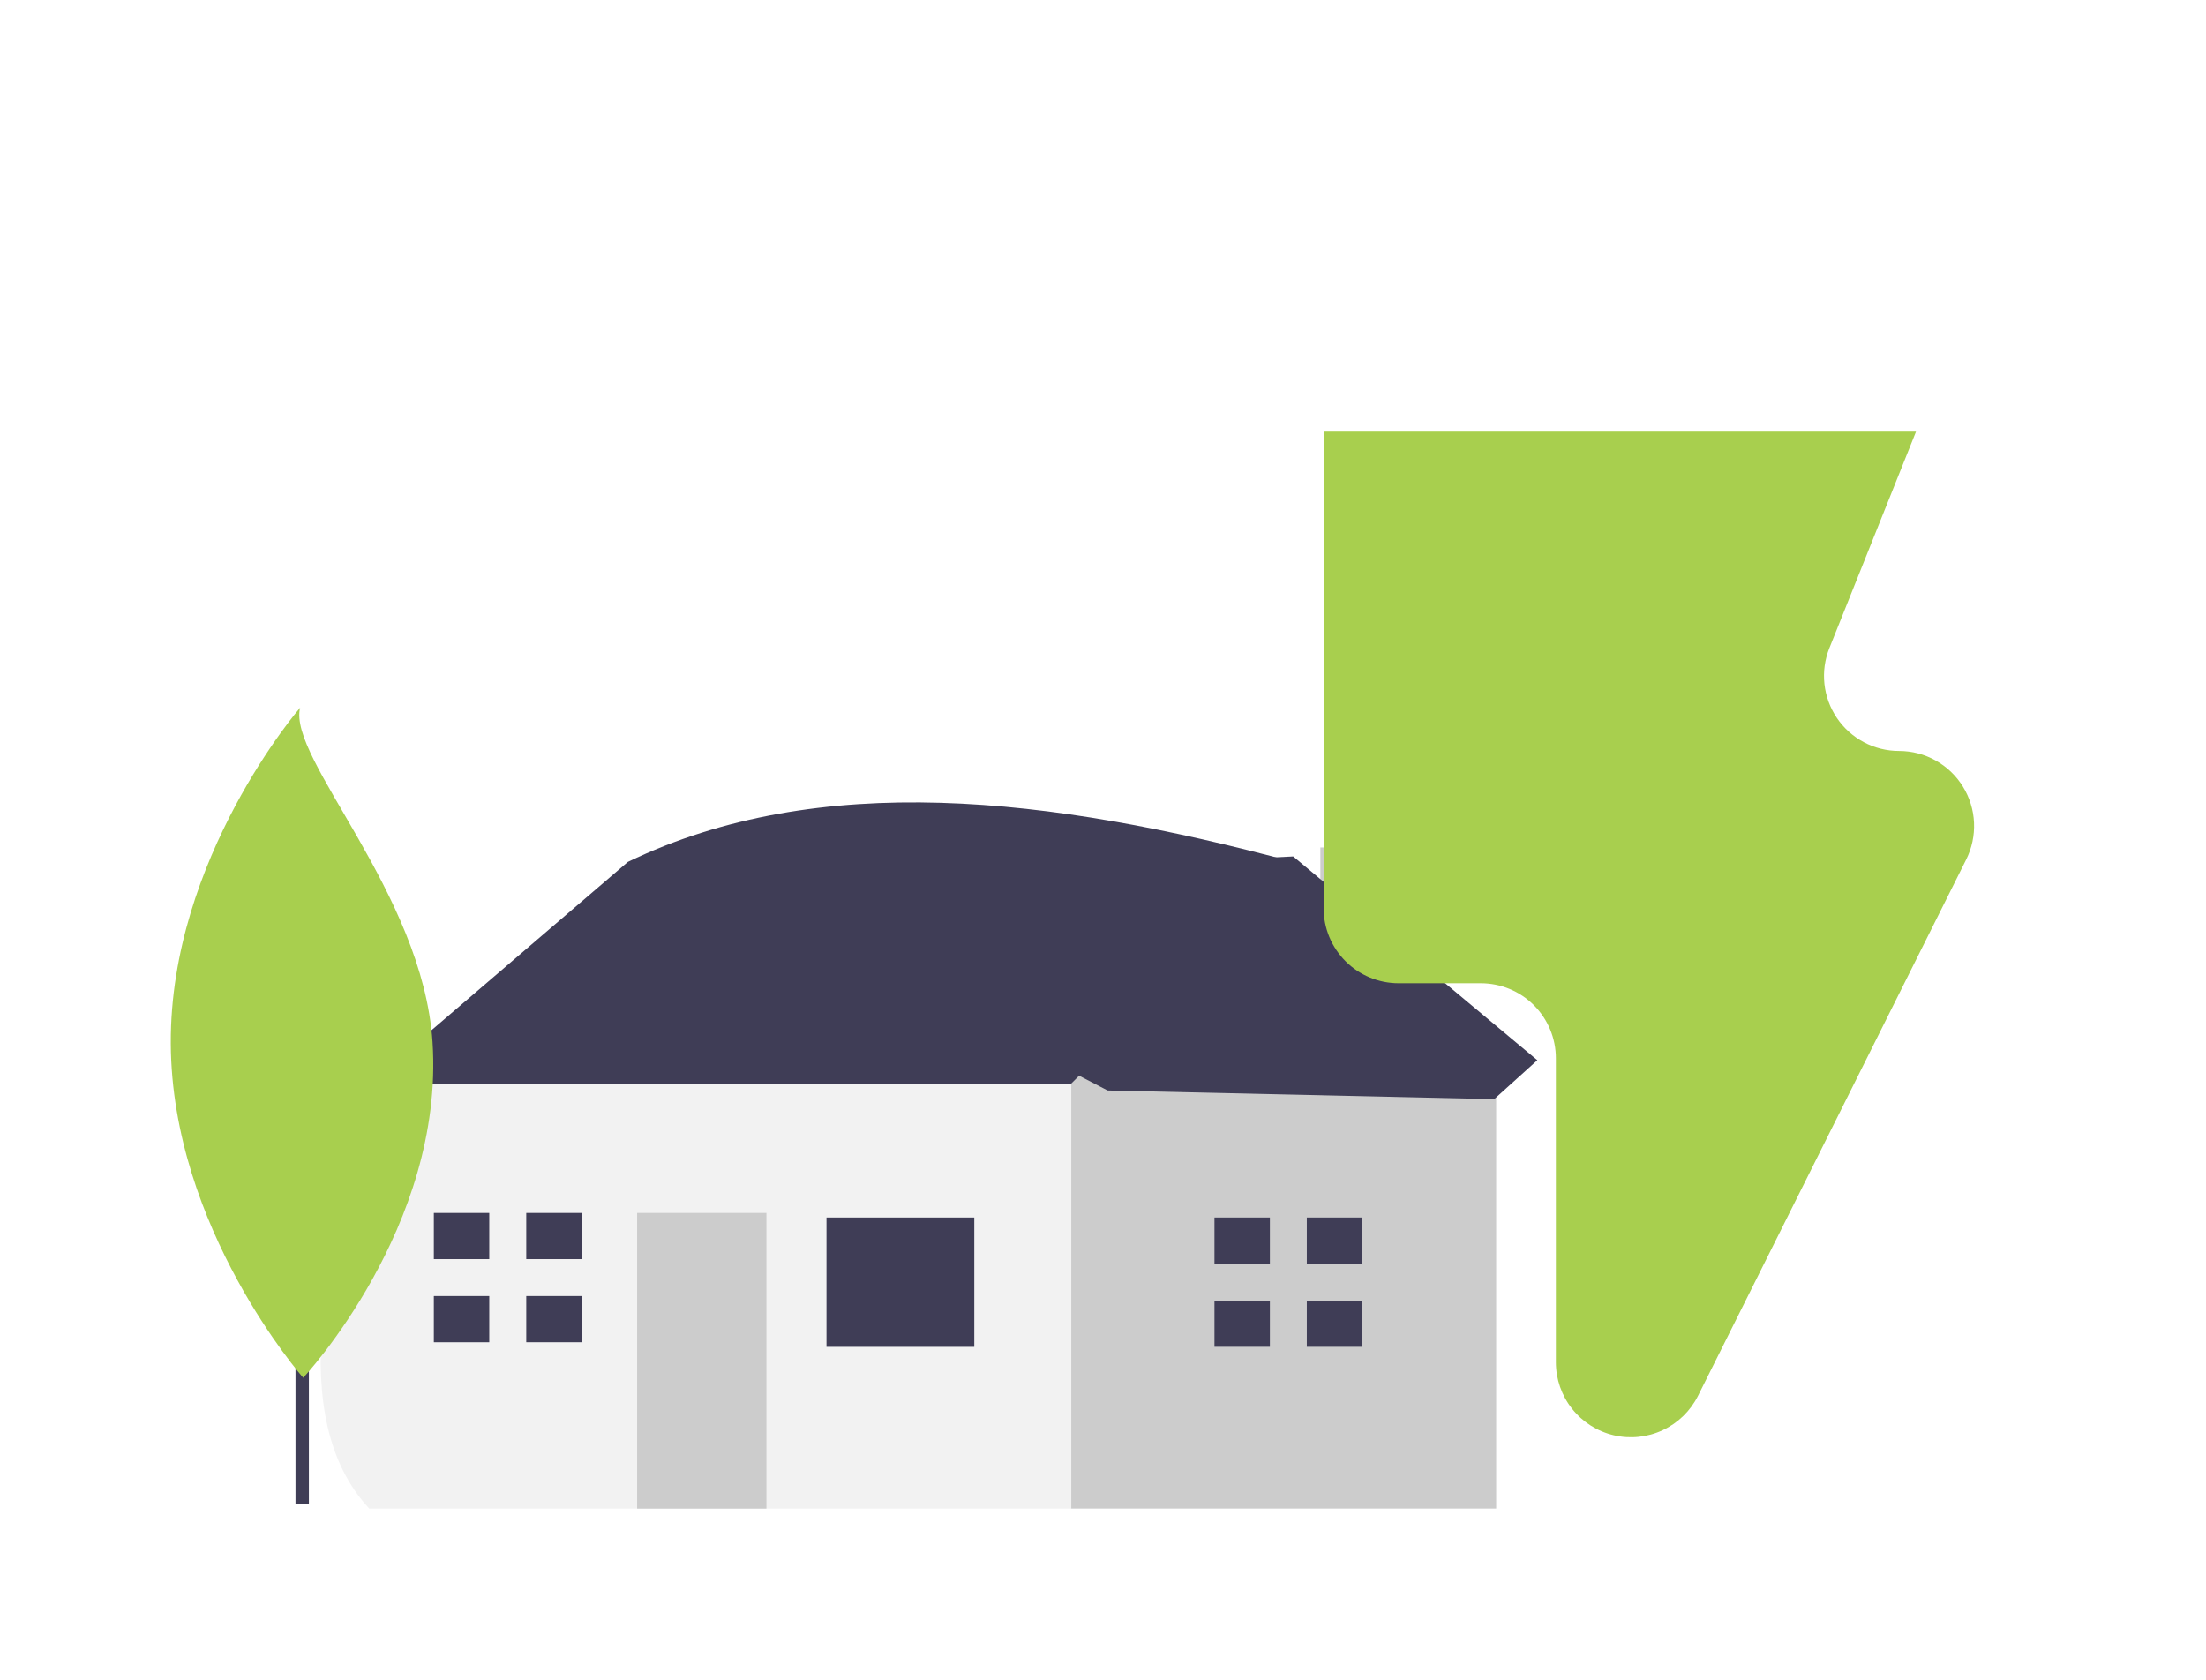
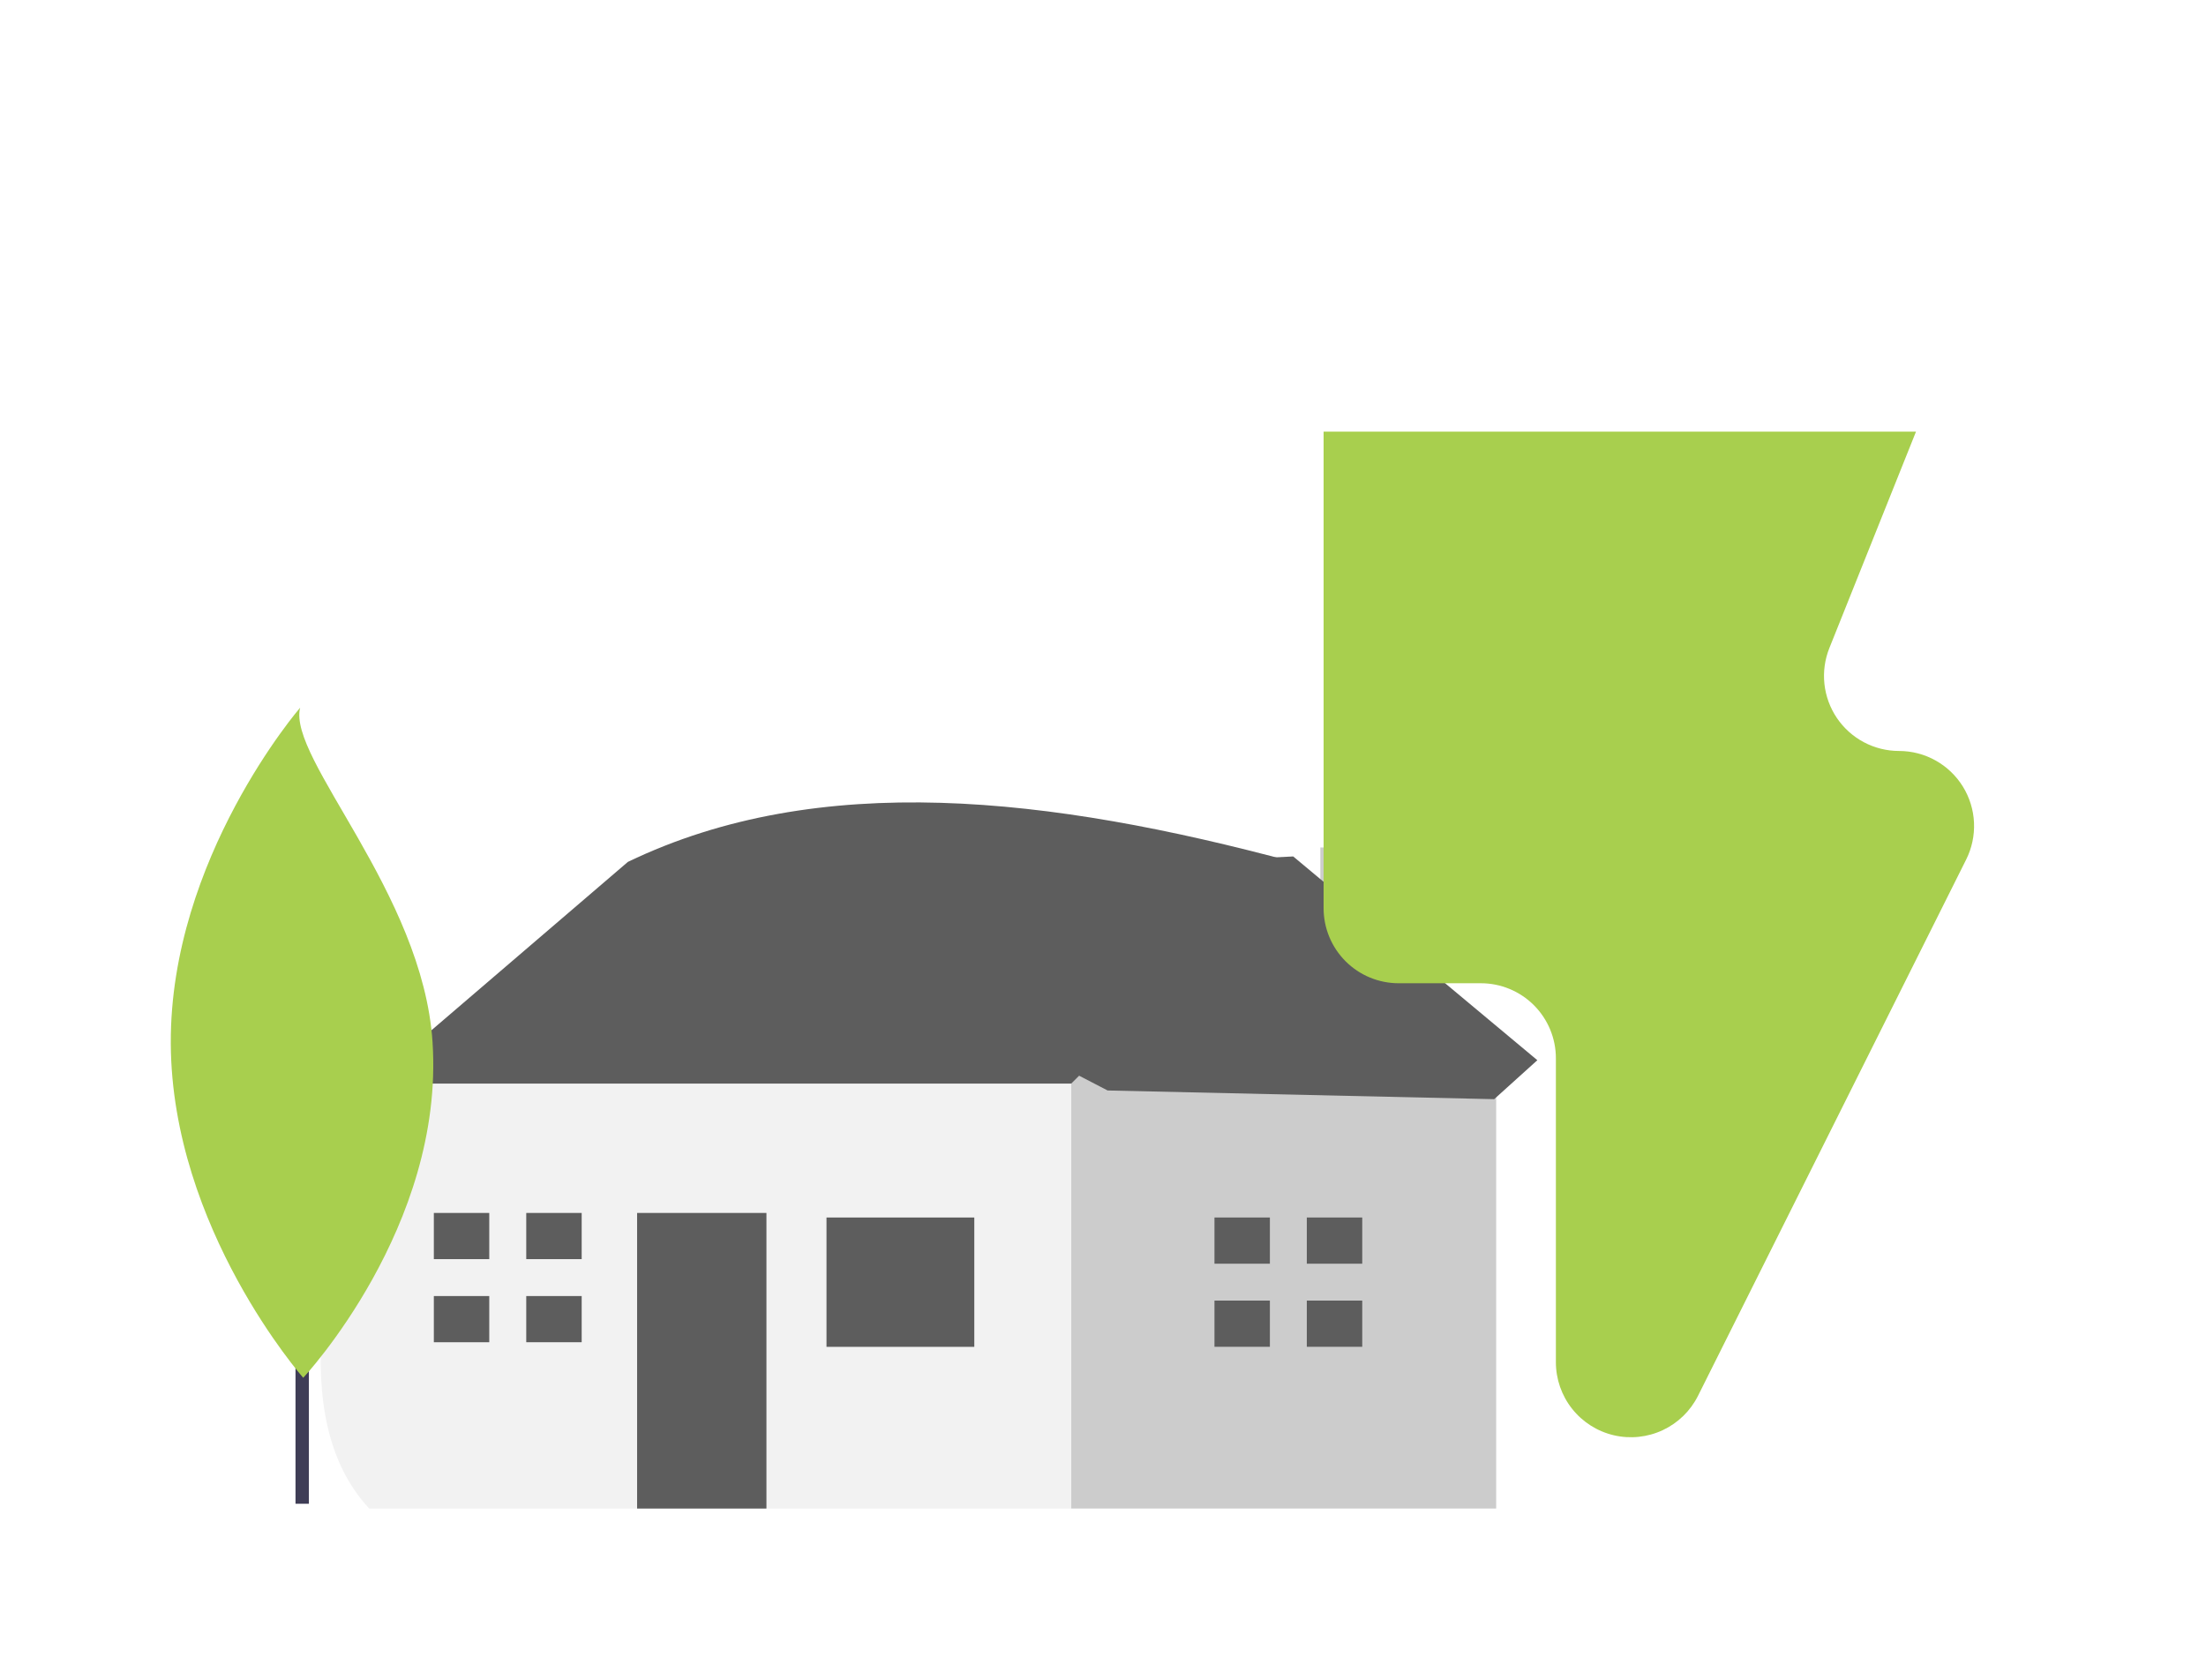
<svg xmlns="http://www.w3.org/2000/svg" width="155" height="118" viewBox="0 0 155 118" fill="none">
-   <path d="M27.89 79.385L25.943 76.14L44.117 60.562C57.554 54.095 73.75 55.961 90.852 60.562V65.105L73.975 83.28L54.503 87.174L27.89 79.385Z" fill="#3F3D56" />
+   <path d="M27.89 79.385L25.943 76.14L44.117 60.562C57.554 54.095 73.75 55.961 90.852 60.562V65.105L73.975 83.28L54.503 87.174L27.89 79.385Z" fill="#5D5D5D" />
  <path d="M98.89 69.704C102.117 66.115 102.565 62.701 98.89 59.549H92.771V62.751L90.845 60.563L75.267 76.141L72.67 78.737L69.425 91.719L75.267 105.998H105.125V76.79L98.89 69.704Z" fill="#CCCCCC" />
  <path d="M25.939 76.142H75.27V105.999H25.939C19.971 99.543 23.072 87.774 25.939 76.142Z" fill="#F2F2F2" />
-   <path d="M68.457 85.55H58.072V94.638H68.457V85.55Z" fill="#3F3D56" />
-   <path d="M53.852 85.23H44.765V106.001H53.852V85.23Z" fill="#CCCCCC" />
-   <path d="M34.377 88.475V85.23H30.483V88.475H34.052H34.377Z" fill="#3F3D56" />
-   <path d="M34.052 91.069H30.483V94.315H34.377V91.069H34.052Z" fill="#3F3D56" />
-   <path d="M40.871 85.23H36.976V88.475H40.871V85.23Z" fill="#3F3D56" />
-   <path d="M40.871 91.069H36.976V94.314H40.871V91.069Z" fill="#3F3D56" />
-   <path d="M89.226 88.796V85.55H85.332V88.796H88.901H89.226Z" fill="#3F3D56" />
-   <path d="M88.901 91.389H85.332V94.634H89.226V91.389H88.901Z" fill="#3F3D56" />
-   <path d="M95.715 85.55H91.82V88.796H95.715V85.55Z" fill="#3F3D56" />
-   <path d="M95.715 91.389H91.82V94.635H95.715V91.389Z" fill="#3F3D56" />
+   <path d="M68.457 85.55H58.072V94.638H68.457V85.55Z" fill="#5D5D5D" />
+   <path d="M53.852 85.23H44.765V106.001H53.852V85.23Z" fill="#5D5D5D" />
+   <path d="M34.377 88.475V85.23H30.483V88.475H34.052H34.377Z" fill="#5D5D5D" />
+   <path d="M34.052 91.069H30.483V94.315H34.377V91.069H34.052Z" fill="#5D5D5D" />
+   <path d="M40.871 85.23H36.976V88.475H40.871V85.23Z" fill="#5D5D5D" />
+   <path d="M40.871 91.069H36.976V94.314H40.871V91.069Z" fill="#5D5D5D" />
+   <path d="M89.226 88.796V85.55H85.332V88.796H88.901H89.226Z" fill="#5D5D5D" />
+   <path d="M88.901 91.389H85.332V94.634H89.226V91.389H88.901Z" fill="#5D5D5D" />
+   <path d="M95.715 85.55H91.82V88.796H95.715V85.55Z" fill="#5D5D5D" />
+   <path d="M95.715 91.389H91.82V94.635H95.715V91.389Z" fill="#5D5D5D" />
  <path d="M21.704 68.481H20.763V105.664H21.704V68.481Z" fill="#3F3D56" />
  <path d="M30.392 73.228C31.241 86.202 21.305 96.812 21.305 96.812C21.305 96.812 12.06 86.315 12 73.313C11.94 60.311 21.088 49.728 21.088 49.728C20.196 53.292 29.706 62.73 30.392 73.228Z" fill="#A8CF4E" />
-   <path d="M49.977 62.181L90.865 60.18L108.018 74.497L104.985 77.235L77.824 76.624L49.977 62.181Z" fill="#3F3D56" />
+   <path d="M49.977 62.181L90.865 60.18L108.018 74.497L104.985 77.235L77.824 76.624L49.977 62.181Z" fill="#5D5D5D" />
  <path d="M133.432 52.768C132.57 52.768 131.721 52.557 130.96 52.153C130.199 51.749 129.549 51.165 129.065 50.451C128.582 49.737 128.282 48.916 128.189 48.059C128.097 47.203 128.217 46.336 128.537 45.536L134.624 30.329H93V63.817C93 64.509 93.136 65.195 93.401 65.834C93.666 66.474 94.055 67.055 94.544 67.545C95.034 68.034 95.615 68.423 96.255 68.688C96.895 68.953 97.58 69.089 98.273 69.089H104.048C105.447 69.089 106.788 69.645 107.777 70.633C108.765 71.622 109.321 72.963 109.321 74.362V95.717C109.321 96.905 109.722 98.058 110.459 98.989C111.196 99.921 112.226 100.576 113.382 100.849C114.538 101.122 115.752 100.996 116.828 100.493C117.904 99.989 118.778 99.138 119.309 98.075L138.148 60.399C138.55 59.595 138.739 58.702 138.699 57.804C138.659 56.906 138.389 56.033 137.917 55.269C137.444 54.504 136.784 53.873 135.999 53.436C135.214 52.998 134.331 52.768 133.432 52.768Z" fill="#A8CF4E" />
</svg>
